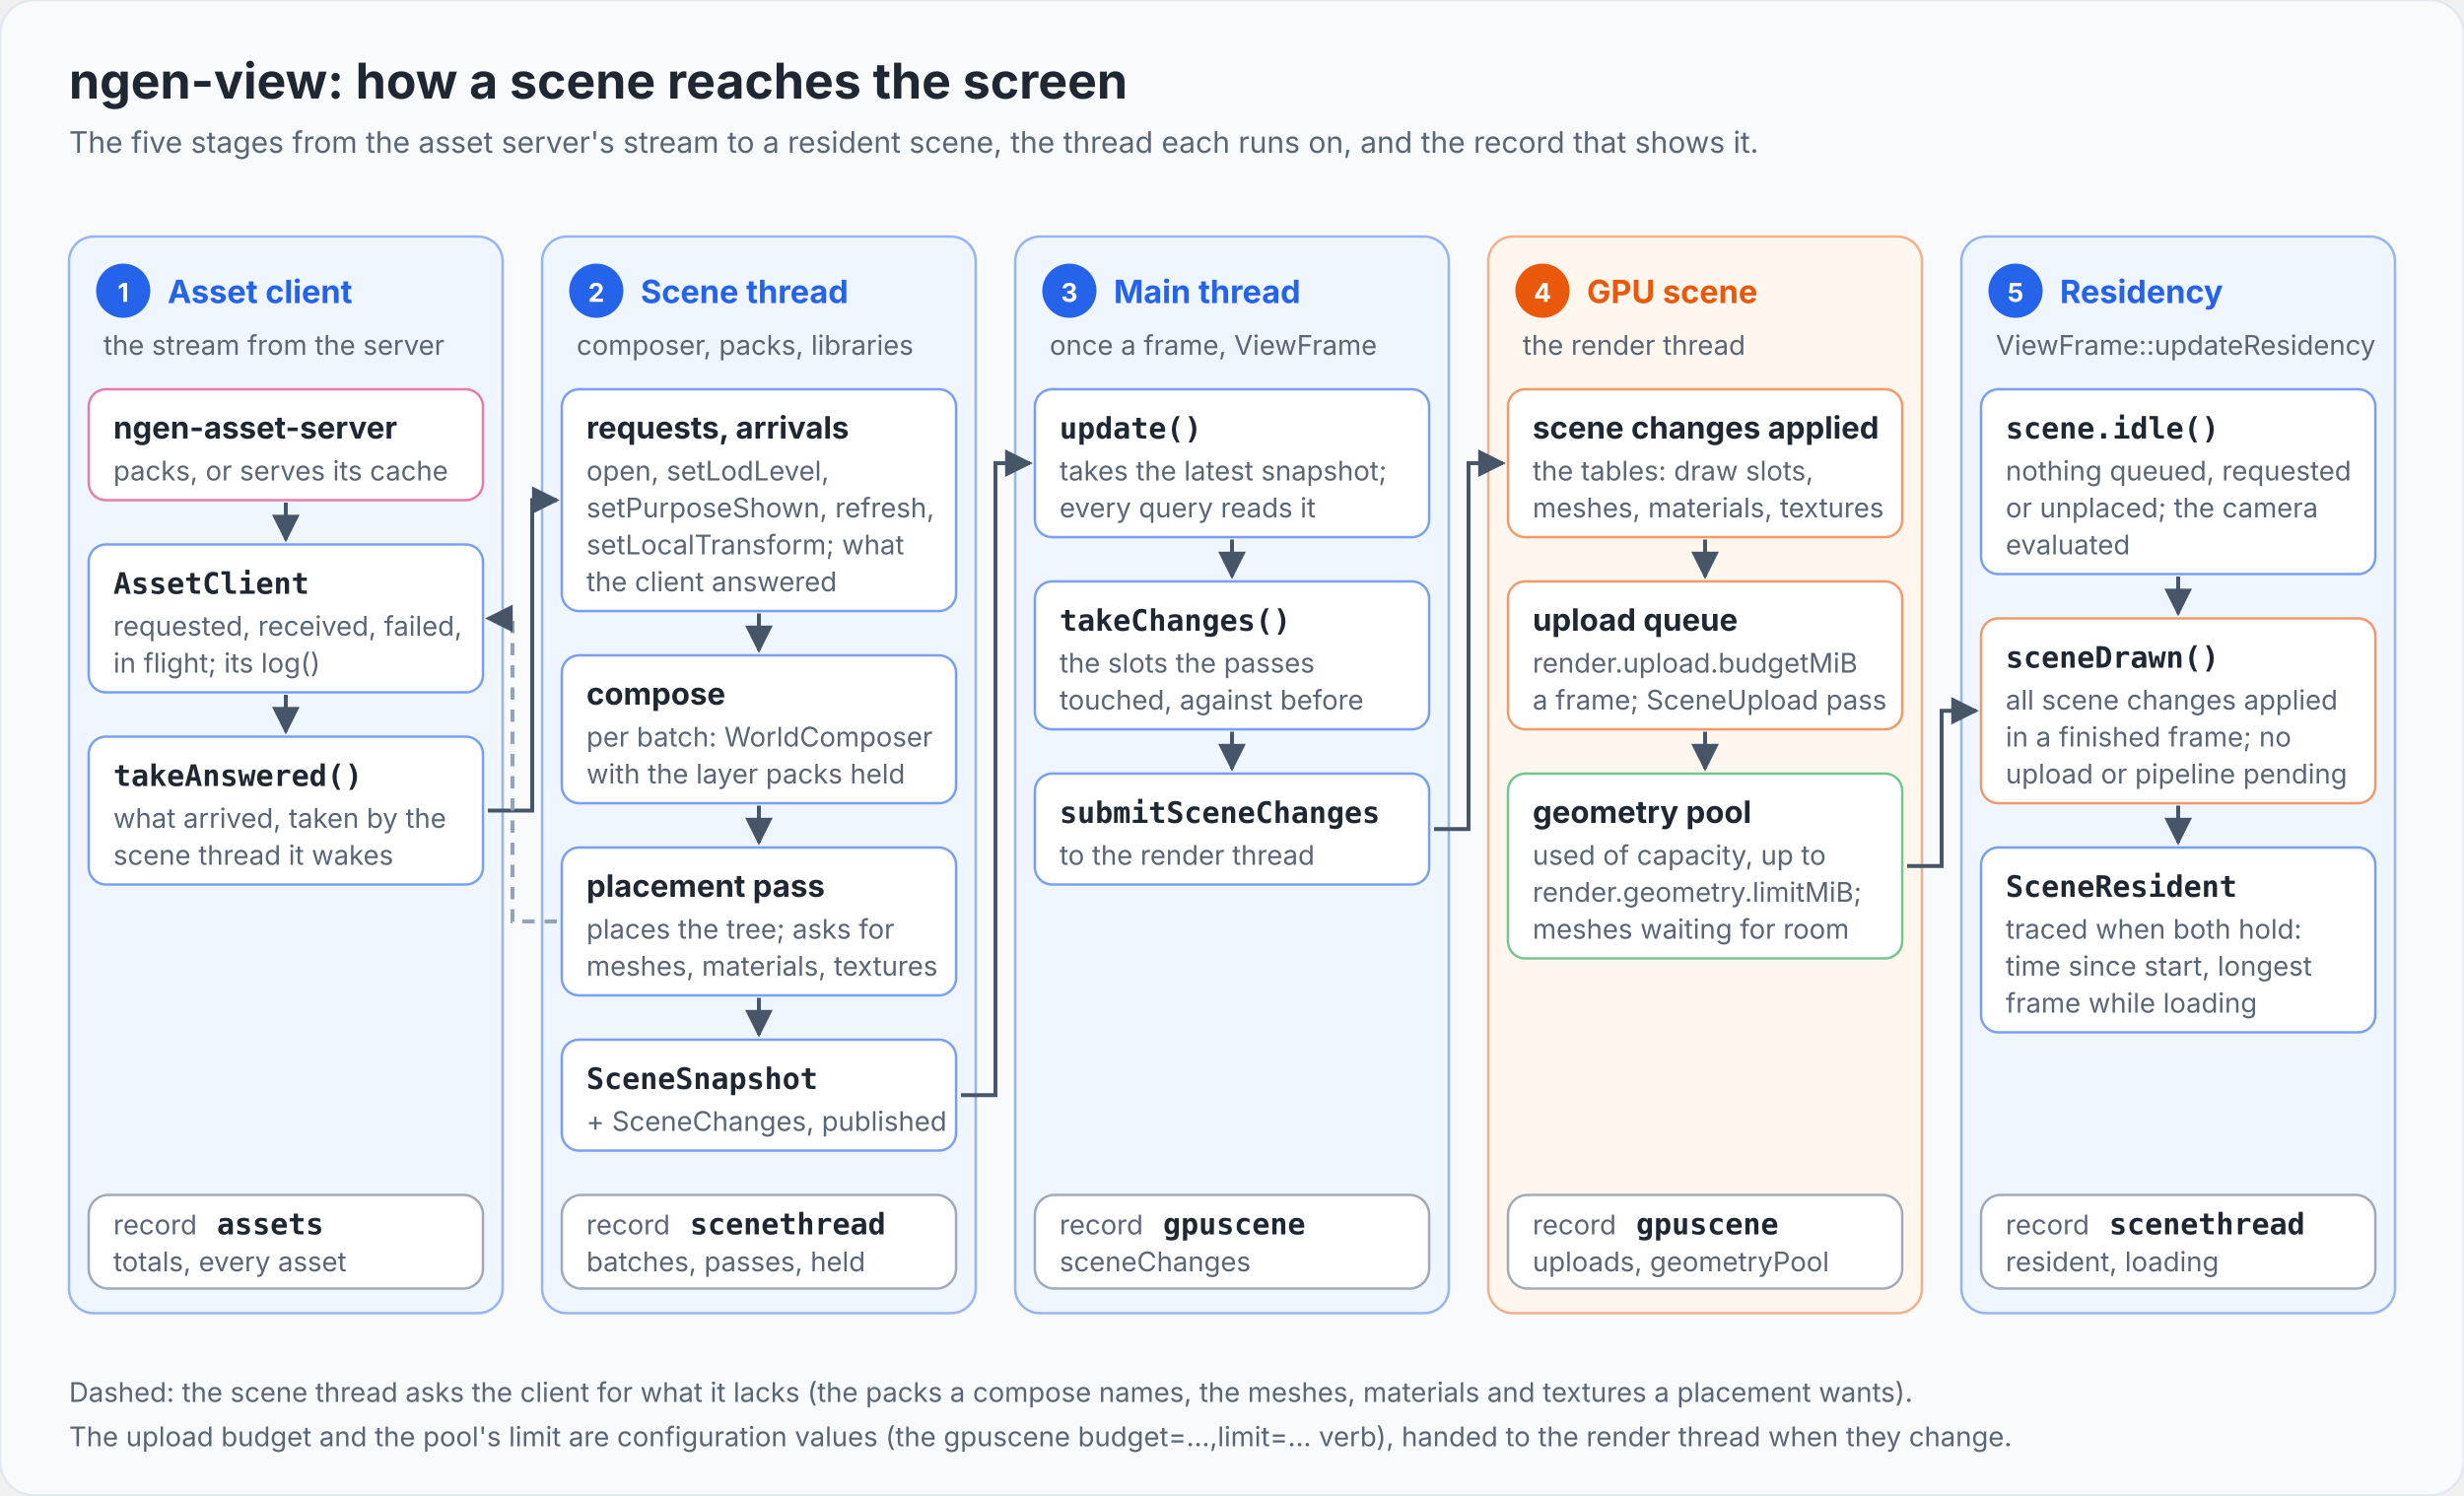
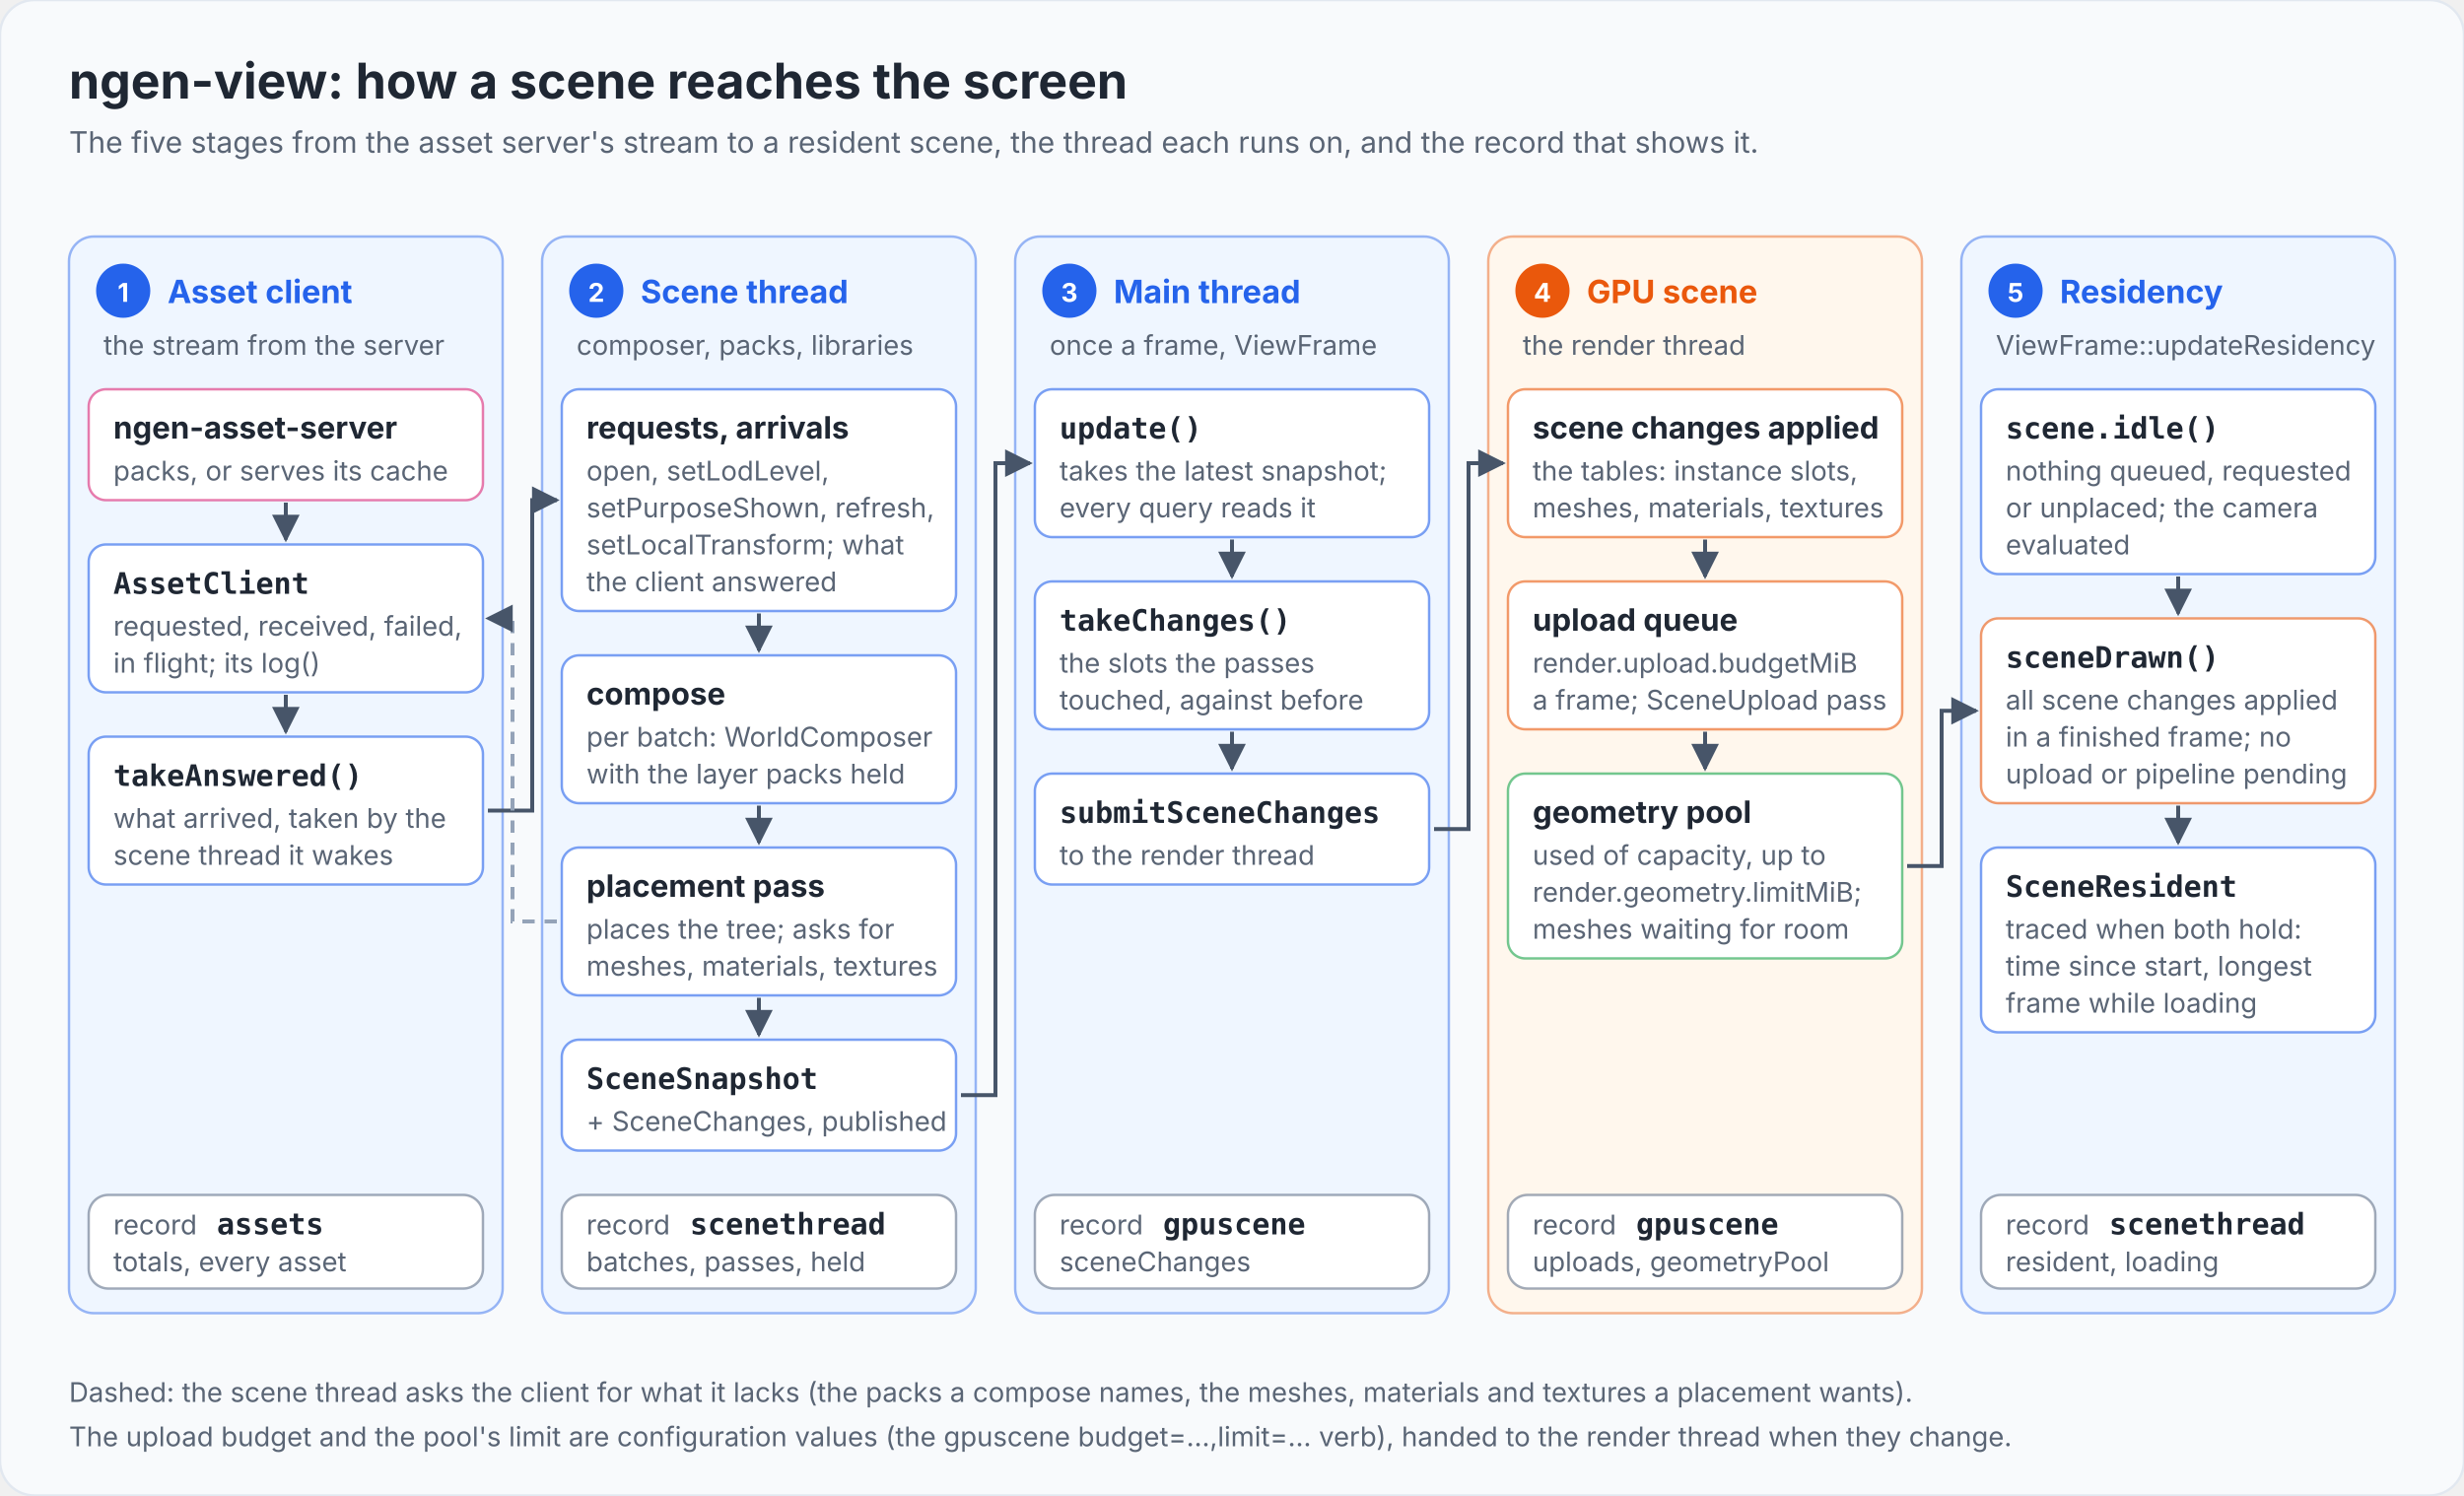
<svg xmlns="http://www.w3.org/2000/svg" width="1000" height="607" viewBox="0 0 1000 607" font-family="Inter, Segoe UI, Helvetica, Arial, sans-serif">
  <style>
    .title { font-size: 20px; font-weight: 700; fill: #1f2733; }
    .h { font-size: 13px; font-weight: 700; }
    .lib { font-size: 13.5px; font-weight: 700; fill: #1f2733; font-family: JetBrains Mono, Consolas, Menlo, monospace; }
    .m { font-size: 12px; font-weight: 700; fill: #1f2733; font-family: JetBrains Mono, Consolas, Menlo, monospace; }
    .sm { font-size: 11px; fill: #3a4452; font-family: JetBrains Mono, Consolas, Menlo, monospace; }
    .s { font-size: 11px; fill: #5a6575; }
    .t { font-size: 12.5px; fill: #3a4452; }
    .b { font-size: 12.5px; font-weight: 700; fill: #1f2733; }
    .tag { font-size: 10.5px; font-weight: 700; }
  </style>
  <defs>
    <marker id="arrow" viewBox="0 0 10 10" refX="9" refY="5" markerWidth="7" markerHeight="7" orient="auto">
      <path d="M0,0 L10,5 L0,10 z" fill="#475569" />
    </marker>
  </defs>
  <rect x="0" y="0" width="1000" height="607" rx="14" fill="#f8fafc" stroke="#e2e8f0" />
  <text x="28" y="40" class="title">ngen-view: how a scene reaches the screen</text>
  <text x="28" y="62" class="s" style="font-size:12px">The five stages from the asset server's stream to a resident scene, the thread each runs on, and the record that shows it.</text>
  <rect x="28" y="96" width="176" height="437" rx="10" fill="#eff6ff" stroke="#2563eb" stroke-opacity="0.45" />
  <circle cx="50" cy="118" r="11" fill="#2563eb" />
  <text x="50" y="122.5" class="tag" text-anchor="middle" fill="#ffffff">1</text>
  <text x="68" y="123" class="h" fill="#2563eb">Asset client</text>
  <text x="42" y="144" class="s">the stream from the server</text>
  <rect x="36" y="158" width="160" height="45" rx="7" fill="#ffffff" stroke="#db2777" stroke-opacity="0.6" />
  <text x="46" y="178" class="b">ngen-asset-server</text>
  <text x="46" y="195" class="s">packs, or serves its cache</text>
  <rect x="36" y="221" width="160" height="60" rx="7" fill="#ffffff" stroke="#2563eb" stroke-opacity="0.6" />
  <text x="46" y="241" class="m">AssetClient</text>
  <text x="46" y="258" class="s">requested, received, failed,</text>
  <text x="46" y="273" class="s">in flight; its log()</text>
  <line x1="116" y1="204" x2="116" y2="219" stroke="#475569" stroke-width="1.6" marker-end="url(#arrow)" />
  <rect x="36" y="299" width="160" height="60" rx="7" fill="#ffffff" stroke="#2563eb" stroke-opacity="0.6" />
  <text x="46" y="319" class="m">takeAnswered()</text>
  <text x="46" y="336" class="s">what arrived, taken by the</text>
  <text x="46" y="351" class="s">scene thread it wakes</text>
  <line x1="116" y1="282" x2="116" y2="297" stroke="#475569" stroke-width="1.6" marker-end="url(#arrow)" />
  <rect x="36" y="485" width="160" height="38" rx="8" fill="#ffffff" stroke="#64748b" stroke-opacity="0.6" />
  <text x="46" y="501" class="s">record</text>
  <text x="88" y="501" class="m">assets</text>
  <text x="46" y="516" class="s">totals, every asset</text>
  <rect x="220" y="96" width="176" height="437" rx="10" fill="#eff6ff" stroke="#2563eb" stroke-opacity="0.45" />
  <circle cx="242" cy="118" r="11" fill="#2563eb" />
  <text x="242" y="122.5" class="tag" text-anchor="middle" fill="#ffffff">2</text>
  <text x="260" y="123" class="h" fill="#2563eb">Scene thread</text>
  <text x="234" y="144" class="s">composer, packs, libraries</text>
  <rect x="228" y="158" width="160" height="90" rx="7" fill="#ffffff" stroke="#2563eb" stroke-opacity="0.6" />
  <text x="238" y="178" class="b">requests, arrivals</text>
  <text x="238" y="195" class="s">open, setLodLevel,</text>
  <text x="238" y="210" class="s">setPurposeShown, refresh,</text>
  <text x="238" y="225" class="s">setLocalTransform; what</text>
  <text x="238" y="240" class="s">the client answered</text>
  <rect x="228" y="266" width="160" height="60" rx="7" fill="#ffffff" stroke="#2563eb" stroke-opacity="0.6" />
  <text x="238" y="286" class="b">compose</text>
  <text x="238" y="303" class="s">per batch: WorldComposer</text>
  <text x="238" y="318" class="s">with the layer packs held</text>
  <line x1="308" y1="249" x2="308" y2="264" stroke="#475569" stroke-width="1.6" marker-end="url(#arrow)" />
  <rect x="228" y="344" width="160" height="60" rx="7" fill="#ffffff" stroke="#2563eb" stroke-opacity="0.6" />
  <text x="238" y="364" class="b">placement pass</text>
  <text x="238" y="381" class="s">places the tree; asks for</text>
  <text x="238" y="396" class="s">meshes, materials, textures</text>
  <line x1="308" y1="327" x2="308" y2="342" stroke="#475569" stroke-width="1.6" marker-end="url(#arrow)" />
  <rect x="228" y="422" width="160" height="45" rx="7" fill="#ffffff" stroke="#2563eb" stroke-opacity="0.6" />
  <text x="238" y="442" class="m">SceneSnapshot</text>
  <text x="238" y="459" class="s">+ SceneChanges, published</text>
  <line x1="308" y1="405" x2="308" y2="420" stroke="#475569" stroke-width="1.6" marker-end="url(#arrow)" />
  <rect x="228" y="485" width="160" height="38" rx="8" fill="#ffffff" stroke="#64748b" stroke-opacity="0.6" />
  <text x="238" y="501" class="s">record</text>
  <text x="280" y="501" class="m">scenethread</text>
  <text x="238" y="516" class="s">batches, passes, held</text>
  <rect x="412" y="96" width="176" height="437" rx="10" fill="#eff6ff" stroke="#2563eb" stroke-opacity="0.45" />
  <circle cx="434" cy="118" r="11" fill="#2563eb" />
  <text x="434" y="122.5" class="tag" text-anchor="middle" fill="#ffffff">3</text>
  <text x="452" y="123" class="h" fill="#2563eb">Main thread</text>
  <text x="426" y="144" class="s">once a frame, ViewFrame</text>
  <rect x="420" y="158" width="160" height="60" rx="7" fill="#ffffff" stroke="#2563eb" stroke-opacity="0.6" />
  <text x="430" y="178" class="m">update()</text>
  <text x="430" y="195" class="s">takes the latest snapshot;</text>
  <text x="430" y="210" class="s">every query reads it</text>
  <rect x="420" y="236" width="160" height="60" rx="7" fill="#ffffff" stroke="#2563eb" stroke-opacity="0.6" />
  <text x="430" y="256" class="m">takeChanges()</text>
  <text x="430" y="273" class="s">the slots the passes</text>
  <text x="430" y="288" class="s">touched, against before</text>
  <line x1="500" y1="219" x2="500" y2="234" stroke="#475569" stroke-width="1.6" marker-end="url(#arrow)" />
  <rect x="420" y="314" width="160" height="45" rx="7" fill="#ffffff" stroke="#2563eb" stroke-opacity="0.6" />
  <text x="430" y="334" class="m">submitSceneChanges</text>
  <text x="430" y="351" class="s">to the render thread</text>
  <line x1="500" y1="297" x2="500" y2="312" stroke="#475569" stroke-width="1.6" marker-end="url(#arrow)" />
  <rect x="420" y="485" width="160" height="38" rx="8" fill="#ffffff" stroke="#64748b" stroke-opacity="0.6" />
  <text x="430" y="501" class="s">record</text>
  <text x="472" y="501" class="m">gpuscene</text>
  <text x="430" y="516" class="s">sceneChanges</text>
  <rect x="604" y="96" width="176" height="437" rx="10" fill="#fff7ed" stroke="#ea580c" stroke-opacity="0.45" />
  <circle cx="626" cy="118" r="11" fill="#ea580c" />
  <text x="626" y="122.5" class="tag" text-anchor="middle" fill="#ffffff">4</text>
  <text x="644" y="123" class="h" fill="#ea580c">GPU scene</text>
  <text x="618" y="144" class="s">the render thread</text>
  <rect x="612" y="158" width="160" height="60" rx="7" fill="#ffffff" stroke="#ea580c" stroke-opacity="0.6" />
  <text x="622" y="178" class="b">scene changes applied</text>
-   <text x="622" y="195" class="s">the tables: draw slots,</text>
+   <text x="622" y="195" class="s">the tables: instance slots,</text>
  <text x="622" y="210" class="s">meshes, materials, textures</text>
  <rect x="612" y="236" width="160" height="60" rx="7" fill="#ffffff" stroke="#ea580c" stroke-opacity="0.6" />
  <text x="622" y="256" class="b">upload queue</text>
  <text x="622" y="273" class="s">render.upload.budgetMiB</text>
  <text x="622" y="288" class="s">a frame; SceneUpload pass</text>
  <line x1="692" y1="219" x2="692" y2="234" stroke="#475569" stroke-width="1.6" marker-end="url(#arrow)" />
  <rect x="612" y="314" width="160" height="75" rx="7" fill="#ffffff" stroke="#16a34a" stroke-opacity="0.6" />
  <text x="622" y="334" class="b">geometry pool</text>
  <text x="622" y="351" class="s">used of capacity, up to</text>
  <text x="622" y="366" class="s">render.geometry.limitMiB;</text>
  <text x="622" y="381" class="s">meshes waiting for room</text>
  <line x1="692" y1="297" x2="692" y2="312" stroke="#475569" stroke-width="1.6" marker-end="url(#arrow)" />
  <rect x="612" y="485" width="160" height="38" rx="8" fill="#ffffff" stroke="#64748b" stroke-opacity="0.6" />
  <text x="622" y="501" class="s">record</text>
  <text x="664" y="501" class="m">gpuscene</text>
  <text x="622" y="516" class="s">uploads, geometryPool</text>
  <rect x="796" y="96" width="176" height="437" rx="10" fill="#eff6ff" stroke="#2563eb" stroke-opacity="0.45" />
  <circle cx="818" cy="118" r="11" fill="#2563eb" />
  <text x="818" y="122.5" class="tag" text-anchor="middle" fill="#ffffff">5</text>
  <text x="836" y="123" class="h" fill="#2563eb">Residency</text>
  <text x="810" y="144" class="s">ViewFrame::updateResidency</text>
  <rect x="804" y="158" width="160" height="75" rx="7" fill="#ffffff" stroke="#2563eb" stroke-opacity="0.6" />
  <text x="814" y="178" class="m">scene.idle()</text>
  <text x="814" y="195" class="s">nothing queued, requested</text>
  <text x="814" y="210" class="s">or unplaced; the camera</text>
  <text x="814" y="225" class="s">evaluated</text>
  <rect x="804" y="251" width="160" height="75" rx="7" fill="#ffffff" stroke="#ea580c" stroke-opacity="0.6" />
  <text x="814" y="271" class="m">sceneDrawn()</text>
  <text x="814" y="288" class="s">all scene changes applied</text>
  <text x="814" y="303" class="s">in a finished frame; no</text>
  <text x="814" y="318" class="s">upload or pipeline pending</text>
  <line x1="884" y1="234" x2="884" y2="249" stroke="#475569" stroke-width="1.6" marker-end="url(#arrow)" />
  <rect x="804" y="344" width="160" height="75" rx="7" fill="#ffffff" stroke="#2563eb" stroke-opacity="0.6" />
  <text x="814" y="364" class="m">SceneResident</text>
  <text x="814" y="381" class="s">traced when both hold:</text>
  <text x="814" y="396" class="s">time since start, longest</text>
  <text x="814" y="411" class="s">frame while loading</text>
  <line x1="884" y1="327" x2="884" y2="342" stroke="#475569" stroke-width="1.6" marker-end="url(#arrow)" />
  <rect x="804" y="485" width="160" height="38" rx="8" fill="#ffffff" stroke="#64748b" stroke-opacity="0.6" />
  <text x="814" y="501" class="s">record</text>
  <text x="856" y="501" class="m">scenethread</text>
  <text x="814" y="516" class="s">resident, loading</text>
  <path d="M198,329 H216 V203 H226" fill="none" stroke="#475569" stroke-width="1.6" marker-end="url(#arrow)" />
  <path d="M390,444.5 H404 V188 H418" fill="none" stroke="#475569" stroke-width="1.6" marker-end="url(#arrow)" />
  <path d="M582,336.5 H596 V188 H610" fill="none" stroke="#475569" stroke-width="1.6" marker-end="url(#arrow)" />
  <path d="M774,351.5 H788 V288.5 H802" fill="none" stroke="#475569" stroke-width="1.6" marker-end="url(#arrow)" />
  <path d="M226,374 H208 V251 H198" fill="none" stroke="#94a3b8" stroke-width="1.6" stroke-dasharray="5 4" marker-end="url(#arrow)" />
  <text x="28" y="569" class="s">Dashed: the scene thread asks the client for what it lacks (the packs a compose names, the meshes, materials and textures a placement wants).</text>
  <text x="28" y="587" class="s">The upload budget and the pool's limit are configuration values (the gpuscene budget=…,limit=… verb), handed to the render thread when they change.</text>
</svg>
